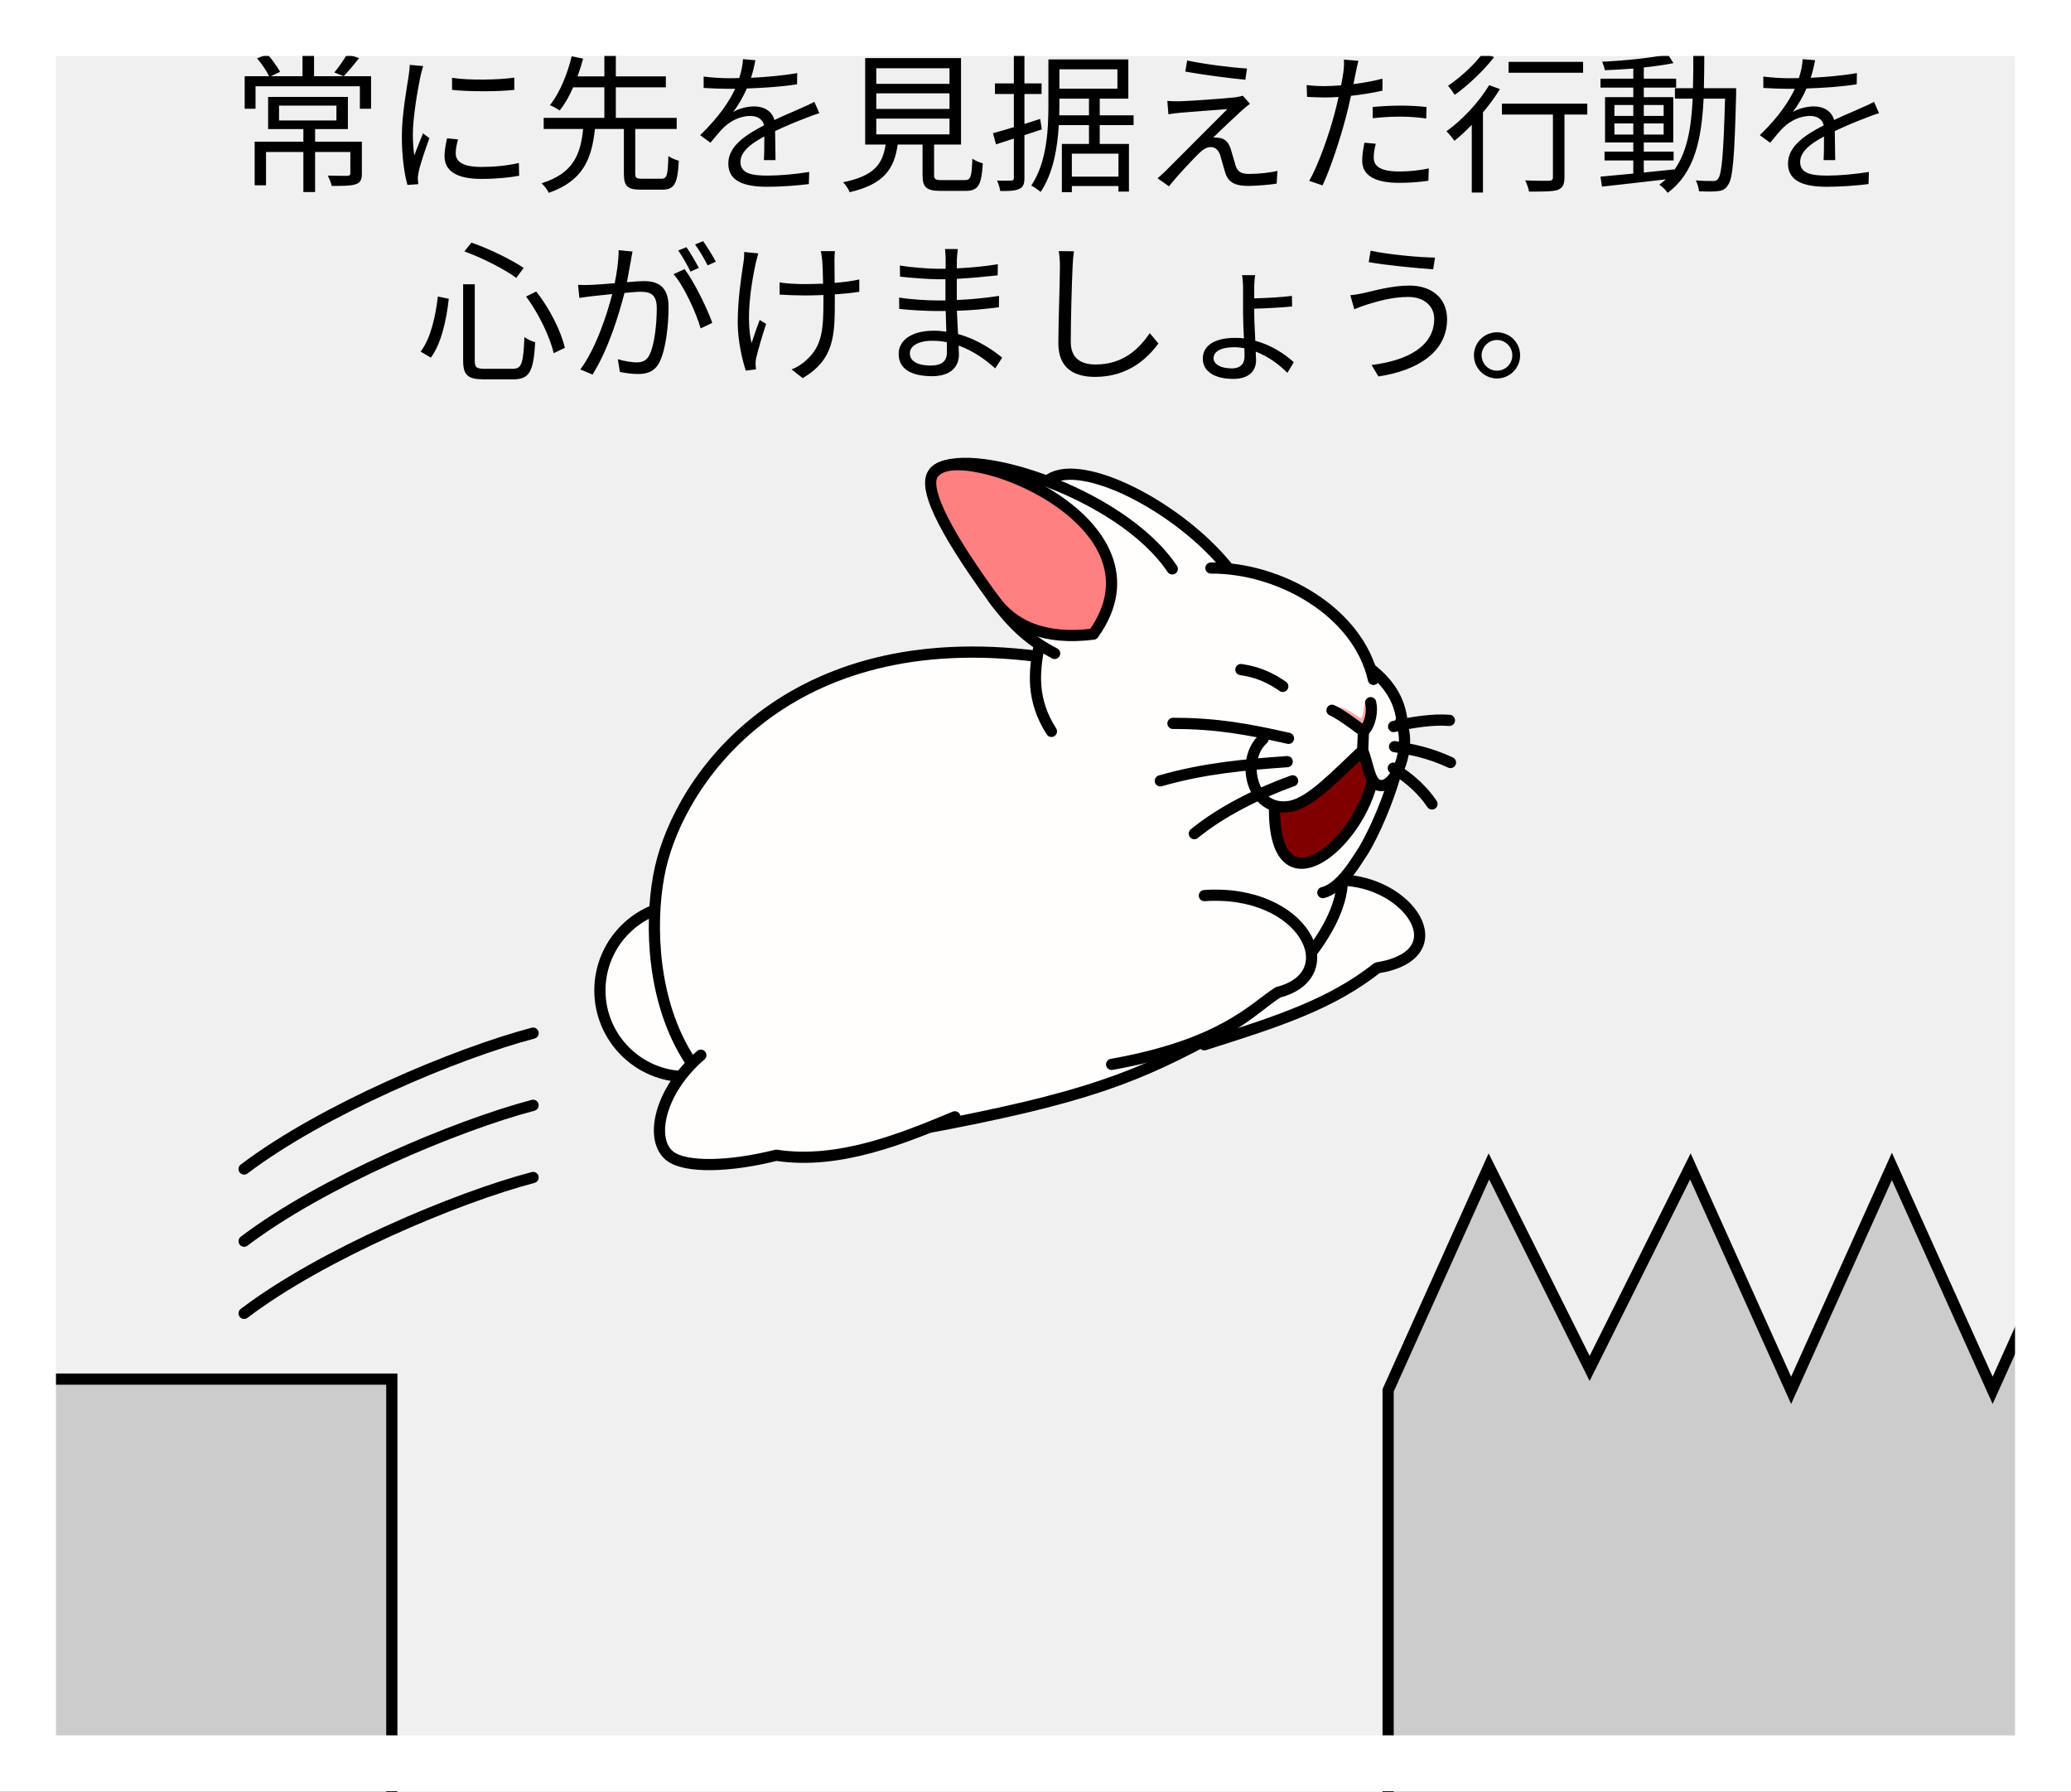
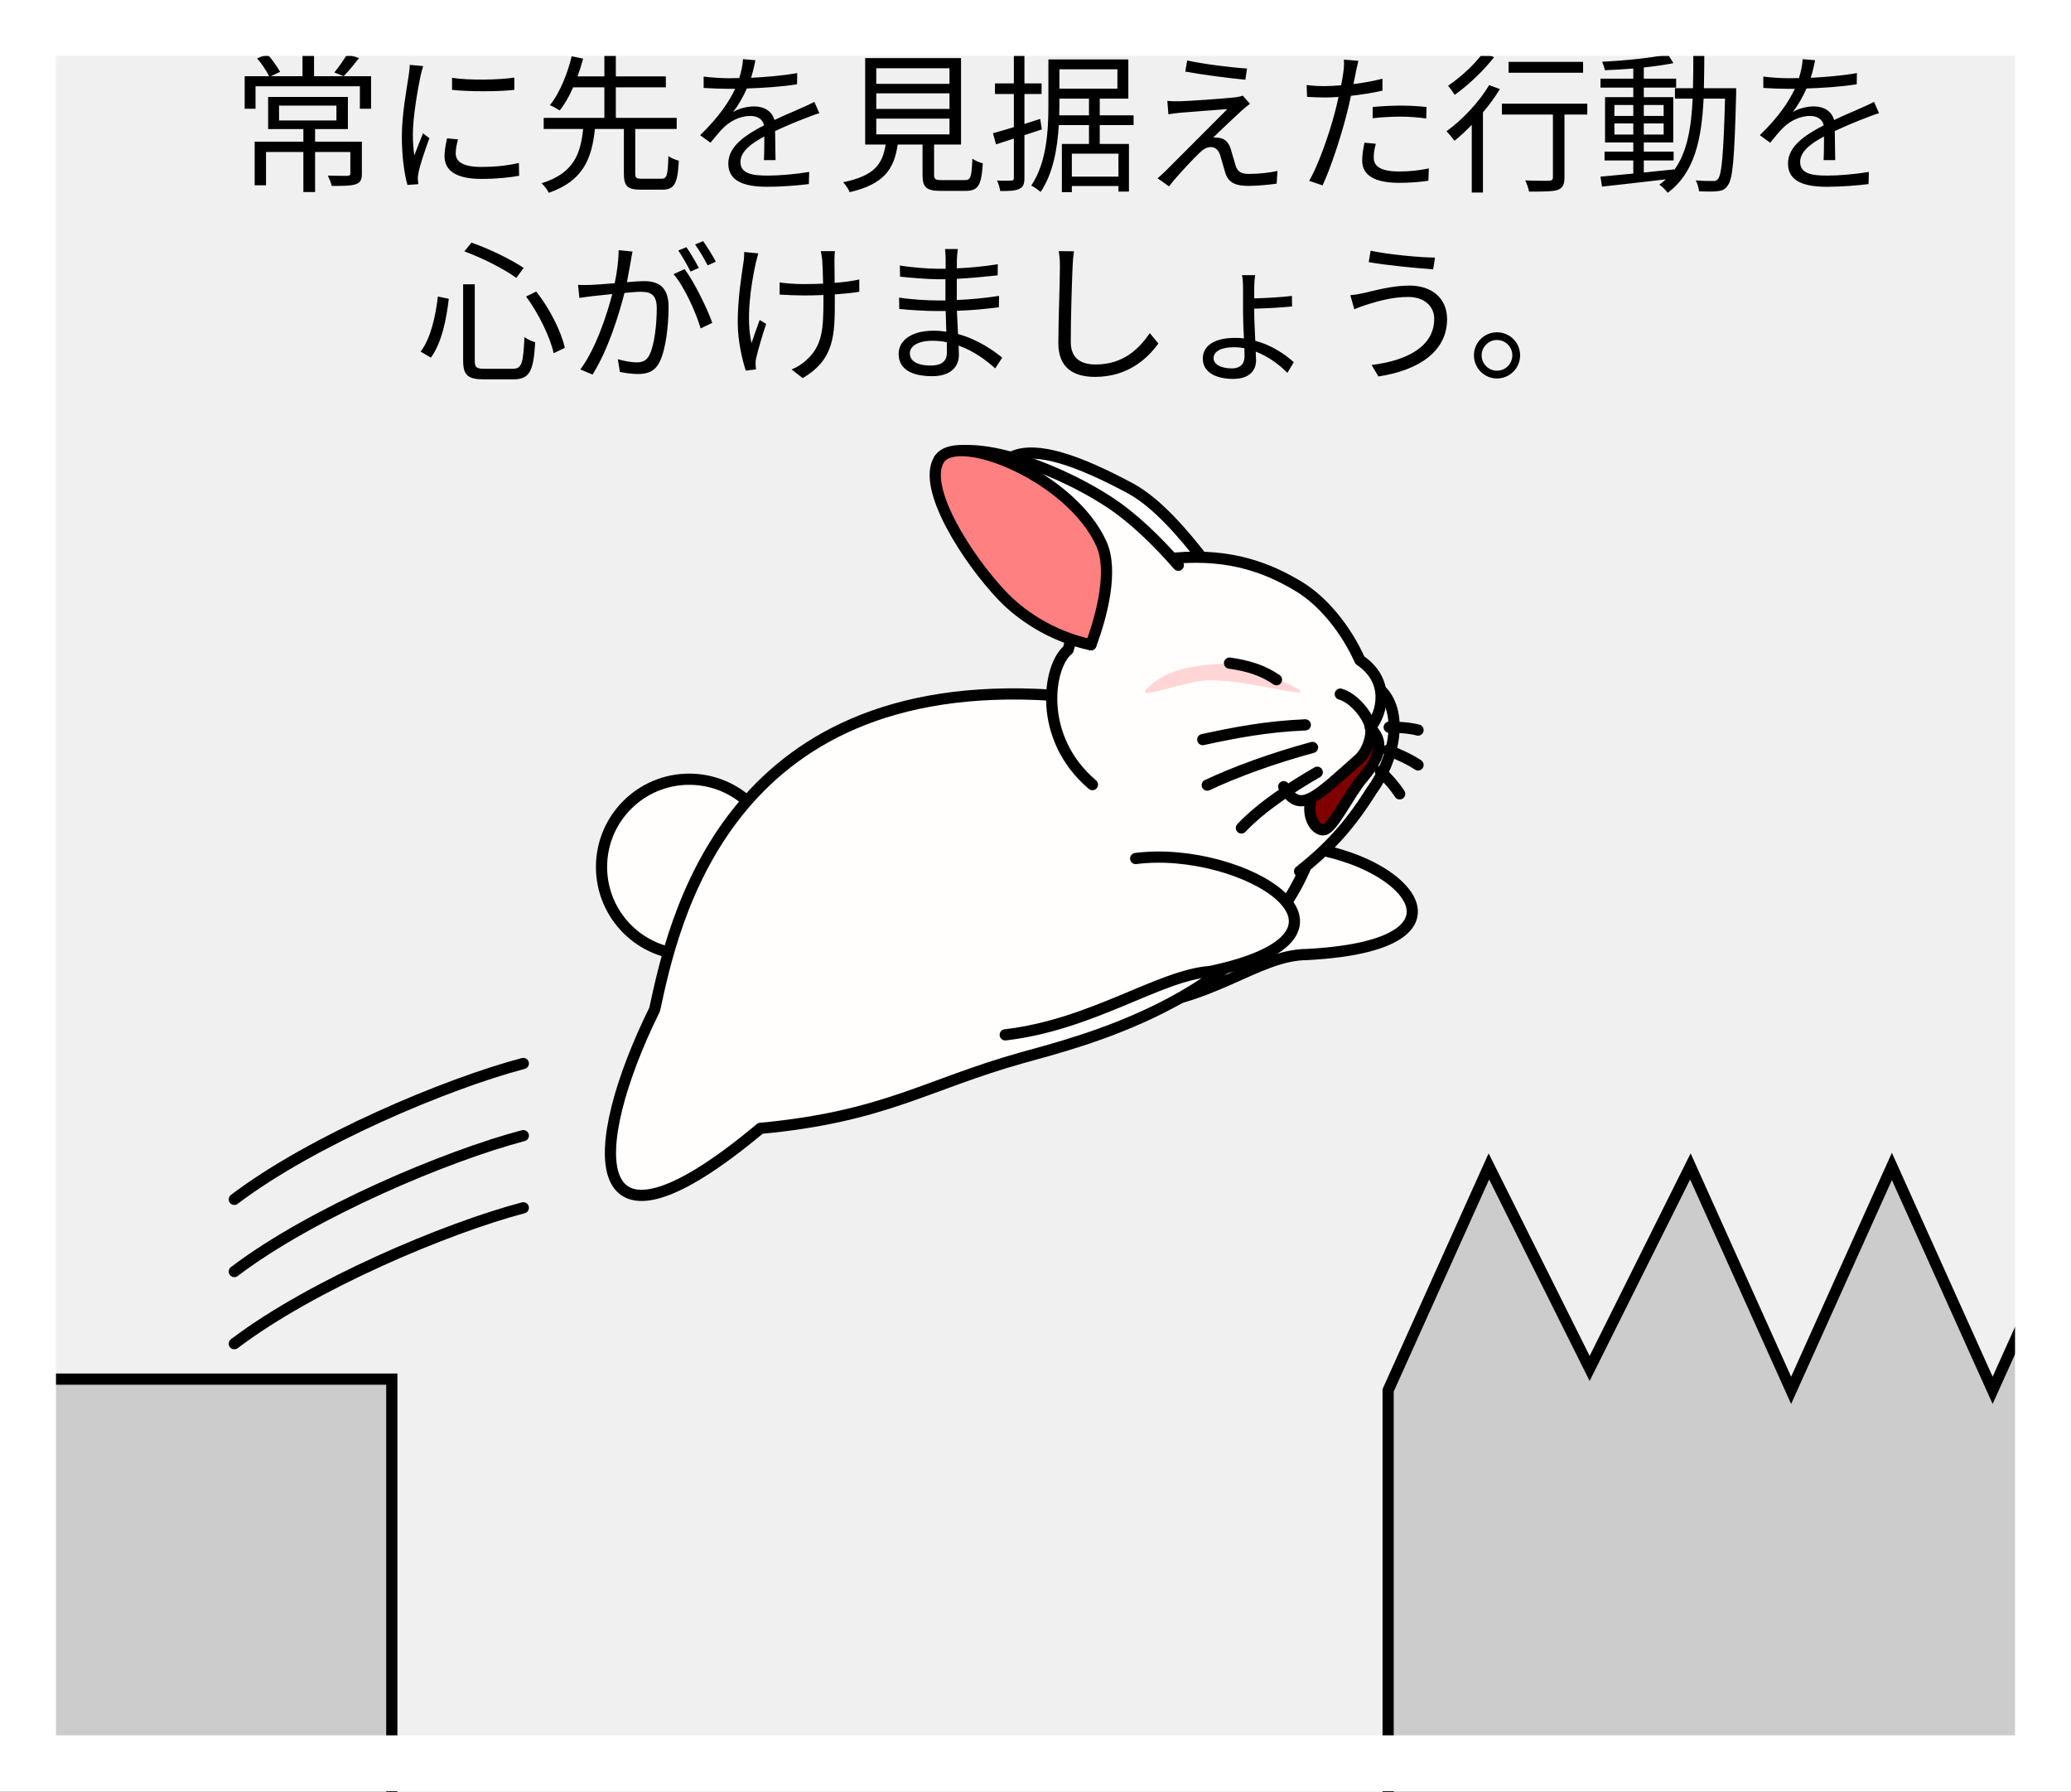
<svg xmlns="http://www.w3.org/2000/svg" xmlns:xlink="http://www.w3.org/1999/xlink" width="370" height="320" id="svg2" version="1.1" enable-background="new">
  <defs id="defs4">
    <linearGradient id="linearGradient12499-5-3">
      <stop id="stop12501-0-8" offset="0" style="stop-color:#ffd5d5;stop-opacity:1;" />
      <stop id="stop12503-9-9" offset="1" style="stop-color:#ffd5d5;stop-opacity:0;" />
    </linearGradient>
    <linearGradient id="linearGradient12499-5">
      <stop id="stop12501-0" offset="0" style="stop-color:#ffd5d5;stop-opacity:1;" />
      <stop id="stop12503-9" offset="1" style="stop-color:#ffd5d5;stop-opacity:0;" />
    </linearGradient>
    <linearGradient id="linearGradient12499-8">
      <stop id="stop12501-6" offset="0" style="stop-color:#ffd5d5;stop-opacity:1;" />
      <stop id="stop12503-0" offset="1" style="stop-color:#ffd5d5;stop-opacity:0;" />
    </linearGradient>
    <linearGradient gradientTransform="translate(0,-7)" gradientUnits="userSpaceOnUse" y2="78.526" x2="178.782" y1="135.026" x1="175.86" id="linearGradient12505-2" xlink:href="#linearGradient12499-8" />
    <linearGradient id="linearGradient12499-9">
      <stop id="stop12501-8" offset="0" style="stop-color:#ffd5d5;stop-opacity:1;" />
      <stop id="stop12503-6" offset="1" style="stop-color:#ffd5d5;stop-opacity:0;" />
    </linearGradient>
    <linearGradient gradientTransform="translate(0,-7)" gradientUnits="userSpaceOnUse" y2="78.526" x2="178.782" y1="135.026" x1="175.86" id="linearGradient12505-1" xlink:href="#linearGradient12499-9" />
    <linearGradient id="linearGradient12499">
      <stop id="stop12501" offset="0" style="stop-color:#ffd5d5;stop-opacity:1;" />
      <stop id="stop12503" offset="1" style="stop-color:#ffd5d5;stop-opacity:0;" />
    </linearGradient>
    <linearGradient xlink:href="#linearGradient12499" id="linearGradient4842" gradientUnits="userSpaceOnUse" gradientTransform="matrix(0.9832367,-0.1823339,0.1823339,0.9832367,74.73669,42.60225)" x1="175.86" y1="135.026" x2="180.123" y2="104.201" />
    <linearGradient xlink:href="#linearGradient12499-5" id="linearGradient4848" gradientUnits="userSpaceOnUse" gradientTransform="matrix(0.9958606,-0.09089341,0.09089341,0.9958606,90.23407,51.0497)" x1="184.389" y1="140.775" x2="178.004" y2="106.502" />
    <linearGradient xlink:href="#linearGradient12499-5-3" id="linearGradient4854" gradientUnits="userSpaceOnUse" gradientTransform="matrix(0.9985031,0.05469451,-0.05469451,0.9985031,114.0699,56.17685)" x1="186.741" y1="139.741" x2="168.636" y2="87.226" />
  </defs>
  <g id="layer2" style="display:none">
    <path style="fill:none;stroke:#0000ff;stroke-width:1px;stroke-linecap:butt;stroke-linejoin:miter;stroke-opacity:1" d="M 10,310 360,10" id="path3025" />
    <path style="fill:none;stroke:#0000ff;stroke-width:1px;stroke-linecap:butt;stroke-linejoin:miter;stroke-opacity:1" d="M 10,10 360,310" id="path3027" />
    <path style="display:inline;fill:none;stroke:#ff0000;stroke-width:1px;stroke-linecap:butt;stroke-linejoin:miter;stroke-opacity:1" d="M 10,0 V 320" id="path3006" />
    <path style="display:inline;fill:none;stroke:#ff0000;stroke-width:1px;stroke-linecap:butt;stroke-linejoin:miter;stroke-opacity:1" d="M 360,0 V 320" id="path3010" />
    <path style="display:inline;fill:none;stroke:#ff0000;stroke-width:1px;stroke-linecap:butt;stroke-linejoin:miter;stroke-opacity:1" d="M 0,10 370,10" id="path3016" />
    <path transform="translate(84.7158,27.7117)" style="display:inline;fill:none;stroke:#ff0000;stroke-width:1px;stroke-linecap:butt;stroke-linejoin:miter;stroke-opacity:1" d="M -84.716,282.288 H 285.284" id="path3018" />
  </g>
  <g id="layer4" style="display:inline">
    <path style="display:inline;fill:#cccccc;stroke:#000000;stroke-width:2;stroke-linecap:butt;stroke-linejoin:miter;stroke-opacity:1" d="M -30,246.368 H 70 l -2.27e-4,90 H 248 v -88 l 18,-40 18,36.091 18,-36.091 18,40 18,-40 18,40 18,-40 18,40 2,148 H -30 Z" id="path53277" />
  </g>
-   <g style="display:inline" id="g217">
-     <path style="display:inline;fill:#fffefc;fill-opacity:1;stroke:#000000;stroke-width:2;stroke-linecap:round;stroke-linejoin:round;stroke-opacity:1" d="m 215.16,186.639 c 13.738,-4.337 22.746,-7.337 30.886,-13.733 14.702,-2.396 5.585,-15.633 -6.664,-15.681" id="path223" />
-     <circle r="15.405" cy="176.925" cx="122.582" id="circle169" style="display:inline;opacity:1;fill:#fffefc;fill-opacity:1;stroke:#000000;stroke-width:2;stroke-linecap:round;stroke-linejoin:round;stroke-miterlimit:4;stroke-dasharray:none;stroke-opacity:1" />
-     <path style="display:inline;fill:#fffefc;fill-opacity:1;stroke:#000000;stroke-width:2;stroke-linecap:round;stroke-linejoin:round;stroke-opacity:1" d="m 185.429,117.263 c -44.627,-5.716 -63.798,21.617 -67.453,37.822 -3.53,15.65 -0.667,55.246 45.533,46.772 31.01,-5.688 39.862,-9.56 54.494,-17.466 9.675,-5.228 21.731,-17.731 21.815,-27.124" id="path171" />
-     <path style="display:inline;opacity:1;fill:#fffefc;fill-opacity:1;stroke:none;stroke-width:2;stroke-linecap:round;stroke-linejoin:round;stroke-miterlimit:4;stroke-dasharray:none;stroke-opacity:1" d="m 246.111,120.422 -8.809,37.659 -47.054,-35.449 10.717,-19.899 15.993,-1.977 z" id="circle169-7" />
-     <path style="display:inline;fill:#fffefc;fill-opacity:1;stroke:#000000;stroke-width:2;stroke-linecap:round;stroke-linejoin:round;stroke-opacity:1" d="m 125.208,188.499 c -7.503,6.474 -9.214,15.181 -5.494,18.041 2.732,2.101 10.574,1.955 18.962,-0.167 11.341,1.736 22.932,-3.14 31.916,-6.863" id="path255" />
-     <path style="display:inline;fill:#fffefc;fill-opacity:1;stroke:#000000;stroke-width:2;stroke-linecap:round;stroke-linejoin:round;stroke-opacity:1" d="m 236.336,159.454 c 3.38,-0.816 6.12,-5.879 7.249,-7.49 3.227,-5.466 6.355,-14.148 6.796,-18.77 0.314,-3.297 0.944,-8.886 -5.866,-13.98" id="path225" />
-     <path style="display:inline;fill:#fffefc;fill-opacity:1;stroke:#000000;stroke-width:2;stroke-linecap:round;stroke-linejoin:round;stroke-opacity:1" d="m 219.813,101.99 c -8.384,-10.81 -25.027,-19.595 -31.6,-16.733 -6.415,2.793 1.863,14.066 10.114,20.213" id="path229" />
-     <path id="path175" d="m 245.374,121.368 c -2.769,-12.229 -16.946,-19.995 -29.032,-19.895" style="display:inline;fill:#fffefc;fill-opacity:1;stroke:#000000;stroke-width:2;stroke-linecap:round;stroke-linejoin:round;stroke-opacity:1" />
-     <path id="path177" d="m 206.244,99.889 c -8.212,0.098 -18.415,4.853 -20.525,15.15 -1.052,5.133 -1.42,10.047 2.125,15.618" style="display:inline;fill:#fffefc;fill-opacity:1;stroke:#000000;stroke-width:2;stroke-linecap:round;stroke-linejoin:round;stroke-opacity:1" />
-     <path id="path179" d="m 221.692,119.612 c 2.993,0.426 5.202,1.422 7.484,3.004" style="display:inline;fill:none;stroke:#000000;stroke-width:2;stroke-linecap:round;stroke-linejoin:round;stroke-opacity:1" />
-     <path id="path181" d="m 227.72,143.294 c -0.701,20.71 15.291,7.783 17.608,-4.537 l -1.561,-6.058 z" style="display:inline;fill:#800000;stroke:#000000;stroke-width:2;stroke-linecap:round;stroke-linejoin:round;stroke-opacity:1" />
-     <path id="path185" d="m 215.172,159.99 c 17.807,-1.237 25.416,14.147 13.172,17.275 -4.408,2.787 -9.81,9.334 -29.745,12.877" style="display:inline;fill:#fffefc;fill-opacity:1;stroke:#000000;stroke-width:2;stroke-linecap:round;stroke-linejoin:round;stroke-opacity:1" />
-     <g id="g334" transform="translate(0,6.367941)">
-       <path style="display:inline;fill:#fffefc;fill-opacity:1;stroke:none;stroke-width:2;stroke-linecap:round;stroke-linejoin:round;stroke-opacity:1" d="M 209.433,95.261 C 200.192,81.452 172.217,72.739 166.96,77.918 c -2.862,2.819 3.688,13.258 10.456,22.569 3.852,5.298 7.036,7.798 11.002,9.874" id="path183-4" />
-       <path style="display:inline;fill:#ff8080;fill-opacity:1;stroke:none;stroke-width:2;stroke-linecap:round;stroke-linejoin:round;stroke-opacity:1" d="m 177.416,100.487 c 3.578,5.081 9.267,7.494 17.926,6.425 14.405,-20.107 -23.493,-34.785 -28.383,-28.993 -2.862,2.819 3.688,13.258 10.456,22.569 z" id="path183-43" />
-       <path style="display:inline;fill:none;fill-opacity:1;stroke:#000000;stroke-width:2;stroke-linecap:round;stroke-linejoin:round;stroke-opacity:1" d="M 209.433,95.261 C 200.192,81.452 172.217,72.739 166.96,77.918 c -2.862,2.819 3.688,13.258 10.456,22.569 3.852,5.298 7.036,7.798 11.002,9.874" id="path183" />
-       <path style="display:inline;fill:none;fill-opacity:1;stroke:#000000;stroke-width:2;stroke-linecap:round;stroke-linejoin:round;stroke-opacity:1" d="m 177.416,100.487 c 3.578,5.081 9.267,7.494 17.926,6.425 14.405,-20.107 -23.493,-34.785 -28.383,-28.993" id="path187" />
+   <g id="g24381" style="display:none">
+     <path id="path24321" d="m 215.16,186.639 c 13.738,-4.337 22.746,-7.337 30.886,-13.733 14.702,-2.396 5.585,-15.633 -6.664,-15.681" style="display:inline;fill:#fffefc;fill-opacity:1;stroke:#000000;stroke-width:2;stroke-linecap:round;stroke-linejoin:round;stroke-opacity:1" />
+     <circle style="display:inline;opacity:1;fill:#fffefc;fill-opacity:1;stroke:#000000;stroke-width:2;stroke-linecap:round;stroke-linejoin:round;stroke-miterlimit:4;stroke-dasharray:none;stroke-opacity:1" id="circle24323" cx="122.582" cy="176.925" r="15.405" />
+     <path id="path24325" d="m 185.429,117.263 c -44.627,-5.716 -63.798,21.617 -67.453,37.822 -3.53,15.65 -0.667,55.246 45.533,46.772 31.01,-5.688 39.862,-9.56 54.494,-17.466 9.675,-5.228 21.731,-17.731 21.815,-27.124" style="display:inline;fill:#fffefc;fill-opacity:1;stroke:#000000;stroke-width:2;stroke-linecap:round;stroke-linejoin:round;stroke-opacity:1" />
+     <path id="path24327" d="m 246.111,120.422 -8.809,37.659 -47.054,-35.449 10.717,-19.899 15.993,-1.977 z" style="display:inline;opacity:1;fill:#fffefc;fill-opacity:1;stroke:none;stroke-width:2;stroke-linecap:round;stroke-linejoin:round;stroke-miterlimit:4;stroke-dasharray:none;stroke-opacity:1" />
+     <path id="path24329" d="m 125.208,188.499 c -7.503,6.474 -9.214,15.181 -5.494,18.041 2.732,2.101 10.574,1.955 18.962,-0.167 11.341,1.736 22.932,-3.14 31.916,-6.863" style="display:inline;fill:#fffefc;fill-opacity:1;stroke:#000000;stroke-width:2;stroke-linecap:round;stroke-linejoin:round;stroke-opacity:1" />
+     <path id="path24331" d="m 236.336,159.454 c 3.38,-0.816 6.12,-5.879 7.249,-7.49 3.227,-5.466 6.355,-14.148 6.796,-18.77 0.314,-3.297 0.944,-8.886 -5.866,-13.98" style="display:inline;fill:#fffefc;fill-opacity:1;stroke:#000000;stroke-width:2;stroke-linecap:round;stroke-linejoin:round;stroke-opacity:1" />
+     <path id="path24333" d="m 219.813,101.99 c -8.384,-10.81 -25.027,-19.595 -31.6,-16.733 -6.415,2.793 1.863,14.066 10.114,20.213" style="display:inline;fill:#fffefc;fill-opacity:1;stroke:#000000;stroke-width:2;stroke-linecap:round;stroke-linejoin:round;stroke-opacity:1" />
+     <path style="display:inline;fill:#fffefc;fill-opacity:1;stroke:#000000;stroke-width:2;stroke-linecap:round;stroke-linejoin:round;stroke-opacity:1" d="m 245.374,121.368 c -2.769,-12.229 -16.946,-19.995 -29.032,-19.895" id="path24335" />
+     <path style="display:inline;fill:#fffefc;fill-opacity:1;stroke:#000000;stroke-width:2;stroke-linecap:round;stroke-linejoin:round;stroke-opacity:1" d="m 206.244,99.889 c -8.212,0.098 -18.415,4.853 -20.525,15.15 -1.052,5.133 -1.42,10.047 2.125,15.618" id="path24337" />
+     <path style="display:inline;fill:none;stroke:#000000;stroke-width:2;stroke-linecap:round;stroke-linejoin:round;stroke-opacity:1" d="m 221.692,119.612 c 2.993,0.426 5.202,1.422 7.484,3.004" id="path24339" />
+     <path style="display:inline;fill:#800000;stroke:#000000;stroke-width:2;stroke-linecap:round;stroke-linejoin:round;stroke-opacity:1" d="m 227.72,143.294 c -0.701,20.71 15.291,7.783 17.608,-4.537 l -1.561,-6.058 z" id="path24341" />
+     <path style="display:inline;fill:#fffefc;fill-opacity:1;stroke:#000000;stroke-width:2;stroke-linecap:round;stroke-linejoin:round;stroke-opacity:1" d="m 215.172,159.99 c 17.807,-1.237 25.416,14.147 13.172,17.275 -4.408,2.787 -9.81,9.334 -29.745,12.877" id="path24343" />
+     <g transform="translate(0,6.367941)" id="g24353">
+       <path id="path24345" d="M 209.433,95.261 C 200.192,81.452 172.217,72.739 166.96,77.918 c -2.862,2.819 3.688,13.258 10.456,22.569 3.852,5.298 7.036,7.798 11.002,9.874" style="display:inline;fill:#fffefc;fill-opacity:1;stroke:none;stroke-width:2;stroke-linecap:round;stroke-linejoin:round;stroke-opacity:1" />
+       <path id="path24347" d="m 177.416,100.487 c 3.578,5.081 9.267,7.494 17.926,6.425 14.405,-20.107 -23.493,-34.785 -28.383,-28.993 -2.862,2.819 3.688,13.258 10.456,22.569 z" style="display:inline;fill:#ff8080;fill-opacity:1;stroke:none;stroke-width:2;stroke-linecap:round;stroke-linejoin:round;stroke-opacity:1" />
+       <path id="path24349" d="M 209.433,95.261 C 200.192,81.452 172.217,72.739 166.96,77.918 c -2.862,2.819 3.688,13.258 10.456,22.569 3.852,5.298 7.036,7.798 11.002,9.874" style="display:inline;fill:none;fill-opacity:1;stroke:#000000;stroke-width:2;stroke-linecap:round;stroke-linejoin:round;stroke-opacity:1" />
+       <path id="path24351" d="m 177.416,100.487 c 3.578,5.081 9.267,7.494 17.926,6.425 14.405,-20.107 -23.493,-34.785 -28.383,-28.993" style="display:inline;fill:none;fill-opacity:1;stroke:#000000;stroke-width:2;stroke-linecap:round;stroke-linejoin:round;stroke-opacity:1" />
    </g>
-     <path id="path191" d="m 225.66,132.012 c -4.158,3.677 -2.12,13.36 4.934,12.013 3.699,-0.706 8.386,-5.809 12.857,-9.961 0.941,2.249 1.193,5.556 2.679,6.146 3.218,1.278 6.21,-7.187 4.095,-11.241" style="display:inline;fill:#fffefd;fill-opacity:1;stroke:#000000;stroke-width:2;stroke-linecap:round;stroke-linejoin:round;stroke-opacity:1" />
-     <path id="path193" d="m 230.201,131.897 c -7.017,-1.592 -12.832,-2.694 -20.642,-2.669" style="display:inline;fill:none;stroke:#000000;stroke-width:2;stroke-linecap:round;stroke-linejoin:round;stroke-opacity:1" />
-     <path id="path195" d="m 229.972,136.064 c -7.45,0.522 -14.847,1.175 -22.674,3.427" style="display:inline;fill:none;stroke:#000000;stroke-width:2;stroke-linecap:round;stroke-linejoin:round;stroke-opacity:1" />
-     <path id="path197" d="m 249.147,133.378 c 3.23,0.522 6.157,1.065 9.995,2.842" style="display:inline;fill:none;stroke:#000000;stroke-width:2;stroke-linecap:round;stroke-linejoin:round;stroke-opacity:1" />
-     <path id="path199" d="m 248.925,137.228 c 3.034,1.875 5.309,3.999 6.911,6.391" style="display:inline;fill:none;stroke:#000000;stroke-width:2;stroke-linecap:round;stroke-linejoin:round;stroke-opacity:1" />
-     <path id="path201" d="m 230.932,139.487 c -6.237,2.251 -12.714,5.473 -17.556,9.436" style="display:inline;fill:none;stroke:#000000;stroke-width:2;stroke-linecap:round;stroke-linejoin:round;stroke-opacity:1" />
-     <path id="path203" d="m 248.982,129.789 c 3.328,-0.789 7.035,-1.334 9.972,-1.1" style="display:inline;fill:none;stroke:#000000;stroke-width:2;stroke-linecap:round;stroke-linejoin:round;stroke-opacity:1" />
-     <path id="path205" d="m 243.589,130.645 -0.138,3.419" style="display:inline;fill:#fffefd;fill-opacity:1;stroke:#000000;stroke-width:2;stroke-linecap:round;stroke-linejoin:round;stroke-opacity:1" />
-     <path id="path211" d="M 95.244,184.559 C 81.533,188.174 57.546,198.26 43.612,208.837" style="display:inline;fill:none;stroke:#000000;stroke-width:2;stroke-linecap:round;stroke-linejoin:round;stroke-opacity:1" />
-     <path id="path213" d="m 95.244,197.451 c -13.711,3.615 -37.698,13.701 -51.632,24.278" style="display:inline;fill:none;stroke:#000000;stroke-width:2;stroke-linecap:round;stroke-linejoin:round;stroke-opacity:1" />
-     <path id="path215" d="M 95.244,210.343 C 81.533,213.958 57.546,224.044 43.612,234.62" style="display:inline;fill:none;stroke:#000000;stroke-width:2;stroke-linecap:round;stroke-linejoin:round;stroke-opacity:1" />
-     <path id="path189-1" d="m 237.973,126.887 c 1.197,0.504 4.025,2.506 5.616,3.759 1.275,-1.189 1.658,-3.711 1.286,-5.123 -1.605,-0.837 -0.998,2.067 -1.716,2.771 -1.909,-1.192 -4.377,-2.9 -5.187,-1.407 z" style="display:inline;fill:#ffaaaa;fill-opacity:1;stroke:none;stroke-width:2;stroke-linecap:round;stroke-linejoin:round;stroke-opacity:1" />
-     <path id="path189" d="m 237.973,126.887 c 1.197,0.504 4.025,2.506 5.616,3.759 1.275,-1.189 1.658,-3.711 1.286,-5.123" style="display:inline;fill:none;fill-opacity:1;stroke:#000000;stroke-width:2;stroke-linecap:round;stroke-linejoin:round;stroke-opacity:1" />
+     <path style="display:inline;fill:#fffefd;fill-opacity:1;stroke:#000000;stroke-width:2;stroke-linecap:round;stroke-linejoin:round;stroke-opacity:1" d="m 225.66,132.012 c -4.158,3.677 -2.12,13.36 4.934,12.013 3.699,-0.706 8.386,-5.809 12.857,-9.961 0.941,2.249 1.193,5.556 2.679,6.146 3.218,1.278 6.21,-7.187 4.095,-11.241" id="path24355" />
+     <path style="display:inline;fill:none;stroke:#000000;stroke-width:2;stroke-linecap:round;stroke-linejoin:round;stroke-opacity:1" d="m 230.201,131.897 c -7.017,-1.592 -12.832,-2.694 -20.642,-2.669" id="path24357" />
+     <path style="display:inline;fill:none;stroke:#000000;stroke-width:2;stroke-linecap:round;stroke-linejoin:round;stroke-opacity:1" d="m 229.972,136.064 c -7.45,0.522 -14.847,1.175 -22.674,3.427" id="path24359" />
+     <path style="display:inline;fill:none;stroke:#000000;stroke-width:2;stroke-linecap:round;stroke-linejoin:round;stroke-opacity:1" d="m 249.147,133.378 c 3.23,0.522 6.157,1.065 9.995,2.842" id="path24361" />
+     <path style="display:inline;fill:none;stroke:#000000;stroke-width:2;stroke-linecap:round;stroke-linejoin:round;stroke-opacity:1" d="m 248.925,137.228 c 3.034,1.875 5.309,3.999 6.911,6.391" id="path24363" />
+     <path style="display:inline;fill:none;stroke:#000000;stroke-width:2;stroke-linecap:round;stroke-linejoin:round;stroke-opacity:1" d="m 230.932,139.487 c -6.237,2.251 -12.714,5.473 -17.556,9.436" id="path24365" />
+     <path style="display:inline;fill:none;stroke:#000000;stroke-width:2;stroke-linecap:round;stroke-linejoin:round;stroke-opacity:1" d="m 248.982,129.789 c 3.328,-0.789 7.035,-1.334 9.972,-1.1" id="path24367" />
+     <path style="display:inline;fill:#fffefd;fill-opacity:1;stroke:#000000;stroke-width:2;stroke-linecap:round;stroke-linejoin:round;stroke-opacity:1" d="m 243.589,130.645 -0.138,3.419" id="path24369" />
+     <path style="display:inline;fill:none;stroke:#000000;stroke-width:2;stroke-linecap:round;stroke-linejoin:round;stroke-opacity:1" d="M 95.244,184.559 C 81.533,188.174 57.546,198.26 43.612,208.837" id="path24371" />
+     <path style="display:inline;fill:none;stroke:#000000;stroke-width:2;stroke-linecap:round;stroke-linejoin:round;stroke-opacity:1" d="m 95.244,197.451 c -13.711,3.615 -37.698,13.701 -51.632,24.278" id="path24373" />
+     <path style="display:inline;fill:none;stroke:#000000;stroke-width:2;stroke-linecap:round;stroke-linejoin:round;stroke-opacity:1" d="M 95.244,210.343 C 81.533,213.958 57.546,224.044 43.612,234.62" id="path24375" />
+     <path style="display:inline;fill:#ffaaaa;fill-opacity:1;stroke:none;stroke-width:2;stroke-linecap:round;stroke-linejoin:round;stroke-opacity:1" d="m 237.973,126.887 c 1.197,0.504 4.025,2.506 5.616,3.759 1.275,-1.189 1.658,-3.711 1.286,-5.123 -1.605,-0.837 -0.998,2.067 -1.716,2.771 -1.909,-1.192 -4.377,-2.9 -5.187,-1.407 z" id="path24377" />
+     <path style="display:inline;fill:none;fill-opacity:1;stroke:#000000;stroke-width:2;stroke-linecap:round;stroke-linejoin:round;stroke-opacity:1" d="m 237.973,126.887 c 1.197,0.504 4.025,2.506 5.616,3.759 1.275,-1.189 1.658,-3.711 1.286,-5.123" id="path24379" />
+   </g>
+   <g style="display:none" id="g217">
+     <path id="path211" d="m 94.492,190.574 c -13.711,3.615 -37.698,13.701 -51.632,24.278" style="display:inline;fill:none;stroke:#000000;stroke-width:2;stroke-linecap:round;stroke-linejoin:round;stroke-opacity:1" />
+     <path id="path213" d="M 94.492,203.466 C 80.781,207.081 56.794,217.167 42.86,227.744" style="display:inline;fill:none;stroke:#000000;stroke-width:2;stroke-linecap:round;stroke-linejoin:round;stroke-opacity:1" />
+     <path id="path215" d="m 94.492,216.358 c -13.711,3.615 -37.698,13.701 -51.632,24.278" style="display:inline;fill:none;stroke:#000000;stroke-width:2;stroke-linecap:round;stroke-linejoin:round;stroke-opacity:1" />
+     <g id="g24754">
+       <circle style="display:inline;opacity:1;fill:#fffefc;fill-opacity:1;stroke:#000000;stroke-width:2;stroke-linecap:round;stroke-linejoin:round;stroke-miterlimit:4;stroke-dasharray:none;stroke-opacity:1" id="circle169" cx="120.945" cy="152.869" r="15.405" />
+       <path id="path171" d="m 188.007,123.625 c -67.331,-4.676 -69.456,41.434 -75.797,56.788 -10.187,24.668 -17.033,52.244 25.194,16.468 20.555,-1.929 33.848,-7.079 51.667,-13.286 10.385,-3.617 22.54,-16.233 33.694,-27.127" style="display:inline;fill:#fffefc;fill-opacity:1;stroke:#000000;stroke-width:2;stroke-linecap:round;stroke-linejoin:round;stroke-opacity:1" />
+       <path id="circle169-7" d="m 245.315,119.692 -8.764,29.008 -46.303,-26.068 10.717,-19.899 15.993,-1.977 z" style="display:inline;opacity:1;fill:#fffefc;fill-opacity:1;stroke:none;stroke-width:2;stroke-linecap:round;stroke-linejoin:round;stroke-miterlimit:4;stroke-dasharray:none;stroke-opacity:1" />
+       <path id="path191-9" d="m 233.241,153.492 c 1.355,-2.068 6.37,-5.581 8.118,-12.764" style="display:inline;fill:#fffefd;fill-opacity:1;stroke:#000000;stroke-width:2;stroke-linecap:round;stroke-linejoin:round;stroke-opacity:1" />
+       <path style="display:inline;fill:#fffefc;fill-opacity:1;stroke:#000000;stroke-width:2;stroke-linecap:round;stroke-linejoin:round;stroke-opacity:1" d="m 238.079,143.245 c 4.543,2.228 7.679,-5.789 9.341,-11.74 2.897,-5.474 3.817,-10.207 -2.465,-12.721 -2.813,-5.426 -5.034,-8.57 -9.754,-11.966 -5.641,-4.06 -15.729,-7.257 -24.963,-5.611" id="path203" />
+       <path style="display:inline;fill:#fffefc;fill-opacity:1;stroke:#000000;stroke-width:2;stroke-linecap:round;stroke-linejoin:round;stroke-opacity:1" d="m 206.244,99.889 c -8.212,0.098 -14.037,6.976 -16.147,17.273 -2.938,3.246 -3.582,11.475 3.525,17.689" id="path177" />
+       <path style="display:inline;fill:#fffefc;fill-opacity:1;stroke:#000000;stroke-width:2;stroke-linecap:round;stroke-linejoin:round;stroke-opacity:1" d="m 232.034,147.154 c 18.855,0.168 35.691,13.173 1.17,18.455 -8.422,0.6 -21.123,9.412 -35.536,11.082" id="path185" />
+       <g transform="translate(0,6.367941)" id="g334">
+         <path id="path183" d="m 210.229,95.791 c -3.39,-3.877 -7.396,-7.839 -11.58,-10.541 -9.764,-6.304 -27.757,-11.207 -31.69,-7.333 l 29.378,32.31" style="display:inline;fill:#fffefc;fill-opacity:1;stroke:#000000;stroke-width:2;stroke-linecap:round;stroke-linejoin:round;stroke-opacity:1" />
+         <path id="path187" d="m 177.416,100.487 c 2.765,2.889 12.12,8.29 18.921,9.741 2.801,-5.737 2.718,-14.395 0.744,-18.761 -5.027,-11.116 -27.093,-18.28 -30.121,-13.549 -2.98,4.655 4.773,16.632 10.456,22.569 z" style="display:inline;fill:#ff8080;fill-opacity:1;stroke:#000000;stroke-width:2;stroke-linecap:round;stroke-linejoin:round;stroke-opacity:1" />
+       </g>
+       <path style="display:inline;fill:none;stroke:#000000;stroke-width:2;stroke-linecap:round;stroke-linejoin:round;stroke-opacity:1" d="m 239.875,128.243 c -6.411,0.263 -11.749,1.312 -16.911,2.427" id="path193" />
+       <path style="display:inline;fill:none;stroke:#000000;stroke-width:2;stroke-linecap:round;stroke-linejoin:round;stroke-opacity:1" d="m 240.035,132.433 c -6.402,1.74 -12.573,3.954 -17.362,6.217" id="path195" />
+       <path style="display:inline;fill:none;stroke:#000000;stroke-width:2;stroke-linecap:round;stroke-linejoin:round;stroke-opacity:1" d="m 242.224,135.494 c -4.023,2.319 -9.164,5.628 -12.507,9.186" id="path201" />
+       <path style="display:inline;fill:#ffd5d5;stroke:none;stroke-width:2;stroke-linecap:round;stroke-linejoin:round;stroke-opacity:1" d="m 211.111,121.487 c 3.232,-2.391 8.438,-2.782 11.074,-2.83 3.914,-0.072 16.265,5.314 11.724,4.64 -5.669,-0.841 -8.435,-1.832 -13.993,-1.94 -4.074,-0.079 -14.843,4.597 -8.805,0.13 z" id="path179-3" />
+       <path style="display:inline;fill:none;stroke:#000000;stroke-width:2;stroke-linecap:round;stroke-linejoin:round;stroke-opacity:1" d="m 223.248,118.528 c 2.993,0.426 5.202,1.422 7.484,3.004" id="path179" />
+     </g>
+   </g>
+   <g id="layer3" style="display:inline">
+     <path id="path185-2-0" d="m 226.099,151.201 c 21.348,-1.566 42.662,17.425 7.492,19.311 -9.147,0.031 -17.096,8.642 -32.796,9.392" style="display:inline;fill:#fffefc;fill-opacity:1;stroke:#000000;stroke-width:2;stroke-linecap:round;stroke-linejoin:round;stroke-opacity:1" />
+     <path style="display:inline;opacity:1;fill:#fffefc;fill-opacity:1;stroke:none;stroke-width:2;stroke-linecap:round;stroke-linejoin:round;stroke-miterlimit:4;stroke-dasharray:none;stroke-opacity:1" d="m 247.036,127.529 -13.396,27.926 -40.51,-23.657 2.824,-19.821 15.481,-12.988 z" id="circle169-7-1" />
+     <path style="display:inline;fill:#fffefc;fill-opacity:1;stroke:#000000;stroke-width:2;stroke-linecap:round;stroke-linejoin:round;stroke-opacity:1" d="m 214.877,99.814 c -3.309,-4.266 -8.104,-9.994 -12.995,-12.614 -9.356,-5.011 -16.68,-7.505 -20.901,-5.657 -6.943,3.04 2.018,15.237 10.956,21.897" id="path229-8" />
+     <circle r="15.675" cy="154.874" cx="123.142" id="circle169-6" style="display:inline;opacity:1;fill:#fffefc;fill-opacity:1;stroke:#000000;stroke-width:2;stroke-linecap:round;stroke-linejoin:round;stroke-miterlimit:4;stroke-dasharray:none;stroke-opacity:1" />
+     <path style="display:inline;fill:#fffefc;fill-opacity:1;stroke:#000000;stroke-width:2;stroke-linecap:round;stroke-linejoin:round;stroke-opacity:1" d="m 187.884,124.187 c -58.52,-3.758 -67.644,41.041 -70.923,56.137 -12.346,25.034 -13.095,48.011 18.886,21.246 22.268,-2.09 29.652,-7.833 46.789,-12.624 10.261,-2.869 40.092,-10.067 50.493,-33.742" id="path24669" />
+     <path style="display:inline;fill:#fffefc;fill-opacity:1;stroke:#000000;stroke-width:2;stroke-linecap:round;stroke-linejoin:round;stroke-opacity:1" d="m 232.181,155.659 c 4.647,-3.703 8.646,-7.631 12.871,-14.43 4.221,-5.725 5.75,-14.27 1.441,-18.125" id="path171-8" />
+     <path id="path203-5" d="m 239.453,123.994 c 2.543,0.73 5.1,4.038 5.393,5.971 2.155,-2.62 3.532,-8.369 -1.886,-12.019 -2.544,-5.663 -6.663,-10.617 -10.925,-13.179 -5.211,-3.132 -11.892,-5.93 -22.012,-5.072" style="display:inline;fill:#fffefc;fill-opacity:1;stroke:#000000;stroke-width:2;stroke-linecap:round;stroke-linejoin:round;stroke-opacity:1" />
+     <path id="path177-3" d="m 198.078,104.16 c -3.002,1.122 -5.367,4.817 -7.246,11.907 -3.611,2.874 -5.567,15.71 4.336,24.095" style="display:inline;fill:#fffefc;fill-opacity:1;stroke:#000000;stroke-width:2;stroke-linecap:round;stroke-linejoin:round;stroke-opacity:1" />
+     <path id="path185-2" d="m 202.899,153.366 c 18.894,-2.431 45.453,13.33 13.365,20.177 -9.124,0.649 -21.058,9.511 -36.671,11.321" style="display:inline;fill:#fffefc;fill-opacity:1;stroke:#000000;stroke-width:2;stroke-linecap:round;stroke-linejoin:round;stroke-opacity:1" />
+     <g style="display:inline;stroke-width:1.846" id="g334-1" transform="matrix(1.083294,0,0,1.083294,-22.18328,-3.043564)">
+       <path style="display:inline;fill:#fffefc;fill-opacity:1;stroke:#000000;stroke-width:1.846;stroke-linecap:round;stroke-linejoin:round;stroke-opacity:1" d="m 214.805,96.026 c -3.39,-3.877 -7.396,-7.839 -11.58,-10.541 -9.764,-6.304 -23.918,-10.809 -27.851,-6.935 l 25.015,30.585" id="path183-4" />
+       <path style="display:inline;fill:#ff8080;fill-opacity:1;stroke:#000000;stroke-width:1.846;stroke-linecap:round;stroke-linejoin:round;stroke-opacity:1" d="m 185.831,101.12 c 2.765,2.889 7.757,6.565 14.559,8.017 1.863,-4.986 3.704,-12.295 1.729,-16.661 -5.027,-11.116 -23.716,-18.655 -26.744,-13.924 -2.98,4.655 4.773,16.632 10.456,22.569 z" id="path187-7" />
+     </g>
+     <path id="path193-6" d="m 233.201,129.491 c -6.945,0.284 -12.728,1.421 -18.32,2.629" style="display:inline;fill:none;stroke:#000000;stroke-width:2;stroke-linecap:round;stroke-linejoin:round;stroke-opacity:1" />
+     <path id="path195-4" d="m 234.491,133.522 c -6.935,1.884 -13.62,4.283 -18.808,6.734" style="display:inline;fill:none;stroke:#000000;stroke-width:2;stroke-linecap:round;stroke-linejoin:round;stroke-opacity:1" />
+     <path id="path179-3-7" d="m 206.512,121.664 c 3.501,-2.59 9.141,-3.014 11.996,-3.066 4.24,-0.078 17.62,5.756 12.7,5.027 -6.141,-0.911 -9.137,-1.985 -15.158,-2.102 -4.413,-0.086 -16.079,4.979 -9.538,0.141 z" style="display:inline;fill:#ffd5d5;stroke:none;stroke-width:2;stroke-linecap:round;stroke-linejoin:round;stroke-opacity:1" />
+     <path id="path179-7" d="m 219.66,118.459 c 3.242,0.462 5.923,1.253 8.395,2.966" style="display:inline;fill:none;stroke:#000000;stroke-width:2;stroke-linecap:round;stroke-linejoin:round;stroke-opacity:1" />
+     <path style="display:inline;fill:#800000;fill-opacity:1;stroke:#000000;stroke-width:2;stroke-linecap:round;stroke-linejoin:round;stroke-opacity:1" d="m 234.303,142.557 c -1.034,3.402 0.815,5.858 2.205,5.676 1.62,-0.213 4.513,-6.426 6.963,-9.28 4.896,-5.704 2.23,-7.752 1.375,-8.989" id="path191-9-0-6-1" />
+     <path style="display:inline;fill:#fffefc;fill-opacity:1;stroke:#000000;stroke-width:2;stroke-linecap:round;stroke-linejoin:round;stroke-opacity:1" d="m 229.346,140.534 c 2.88,5.171 5.857,1.775 13.436,-4.925 1.542,-1.363 2.41,-4.205 2.063,-5.645" id="path191-9-0-6" />
+     <path id="path201-9" d="m 235.339,137.955 c -4.358,2.512 -9.927,6.096 -13.549,9.951" style="display:inline;fill:none;stroke:#000000;stroke-width:2;stroke-linecap:round;stroke-linejoin:round;stroke-opacity:1" />
+     <path id="path193-6-0" d="m 248.189,129.91 c 1.461,-0.021 3.511,0.08 5.154,0.51" style="display:inline;fill:none;stroke:#000000;stroke-width:2;stroke-linecap:round;stroke-linejoin:round;stroke-opacity:1" />
+     <path id="path195-4-0" d="m 247.976,134.012 c 2.049,0.807 3.848,1.624 5.37,2.639" style="display:inline;fill:none;stroke:#000000;stroke-width:2;stroke-linecap:round;stroke-linejoin:round;stroke-opacity:1" />
+     <path id="path201-9-6" d="m 246.625,137.799 c 1.203,1.126 2.52,2.581 3.436,4.016" style="display:inline;fill:none;stroke:#000000;stroke-width:2;stroke-linecap:round;stroke-linejoin:round;stroke-opacity:1" />
+     <path id="path211-2" d="m 93.494,189.978 c -13.711,3.615 -37.698,13.701 -51.632,24.278" style="display:inline;fill:none;stroke:#000000;stroke-width:2;stroke-linecap:round;stroke-linejoin:round;stroke-opacity:1" />
+     <path id="path213-8" d="m 93.494,202.87 c -13.711,3.615 -37.698,13.701 -51.632,24.278" style="display:inline;fill:none;stroke:#000000;stroke-width:2;stroke-linecap:round;stroke-linejoin:round;stroke-opacity:1" />
+     <path id="path215-5" d="m 93.494,215.762 c -13.711,3.615 -37.698,13.701 -51.632,24.278" style="display:inline;fill:none;stroke:#000000;stroke-width:2;stroke-linecap:round;stroke-linejoin:round;stroke-opacity:1" />
  </g>
  <g id="layer1">
    <text xml:space="preserve" style="font-style:normal;font-weight:normal;font-size:11.219px;line-height:0%;font-family:sans-serif;letter-spacing:0px;word-spacing:0px;writing-mode:lr-tb;display:inline;fill:#000000;fill-opacity:1;stroke:none;stroke-width:2.223" x="41.386" y="32.147" id="text13157">
      <tspan x="41.386" y="32.147" style="font-size:27.046px;line-height:1.25;font-family:sans-serif;stroke-width:2.223" id="tspan789">常に先を見据えた行動を</tspan>
      <tspan x="41.386" y="65.954" style="font-size:27.046px;line-height:1.25;font-family:sans-serif;stroke-width:2.223" id="tspan53281">　 心がけましょう。</tspan>
    </text>
  </g>
  <g id="layer7" style="display:inline">
    <path style="fill:#ffffff;stroke:none;display:inline" d="m 0,0 0,320 370,0 0,-320 -10,10 0,300 -350,0 0,-300 350,0 10,-10 z" id="path21072" />
  </g>
</svg>
